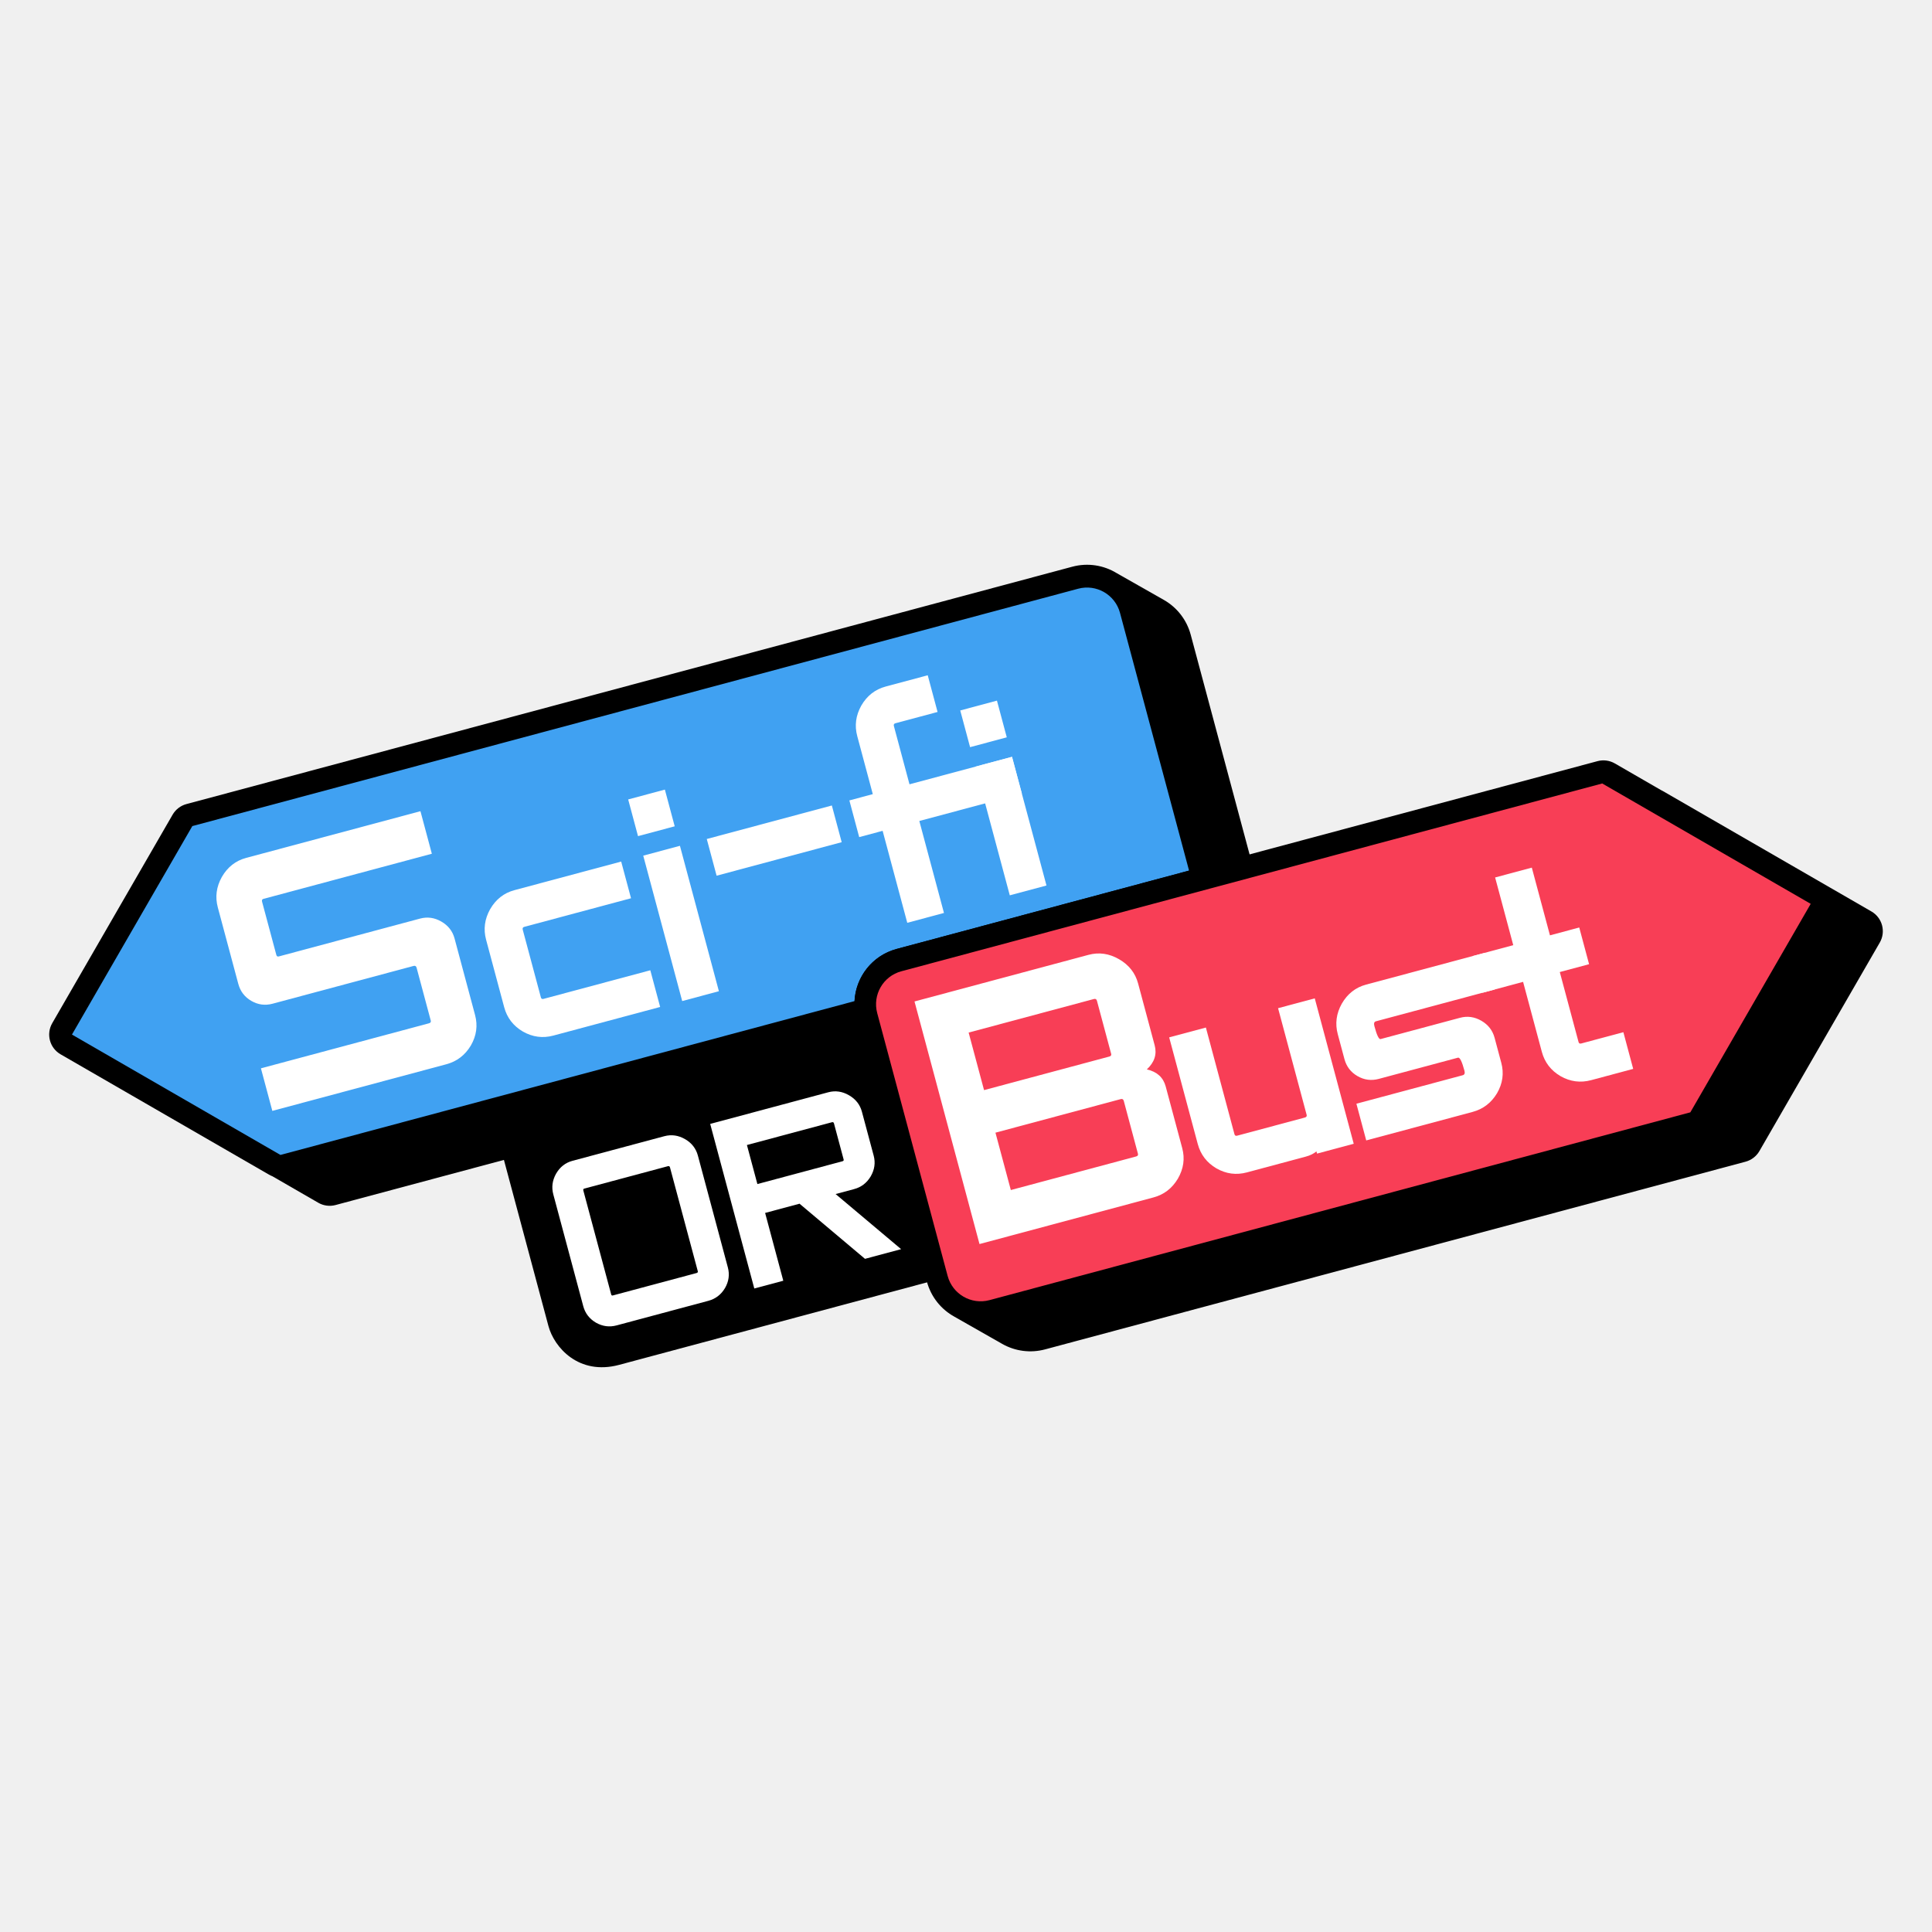
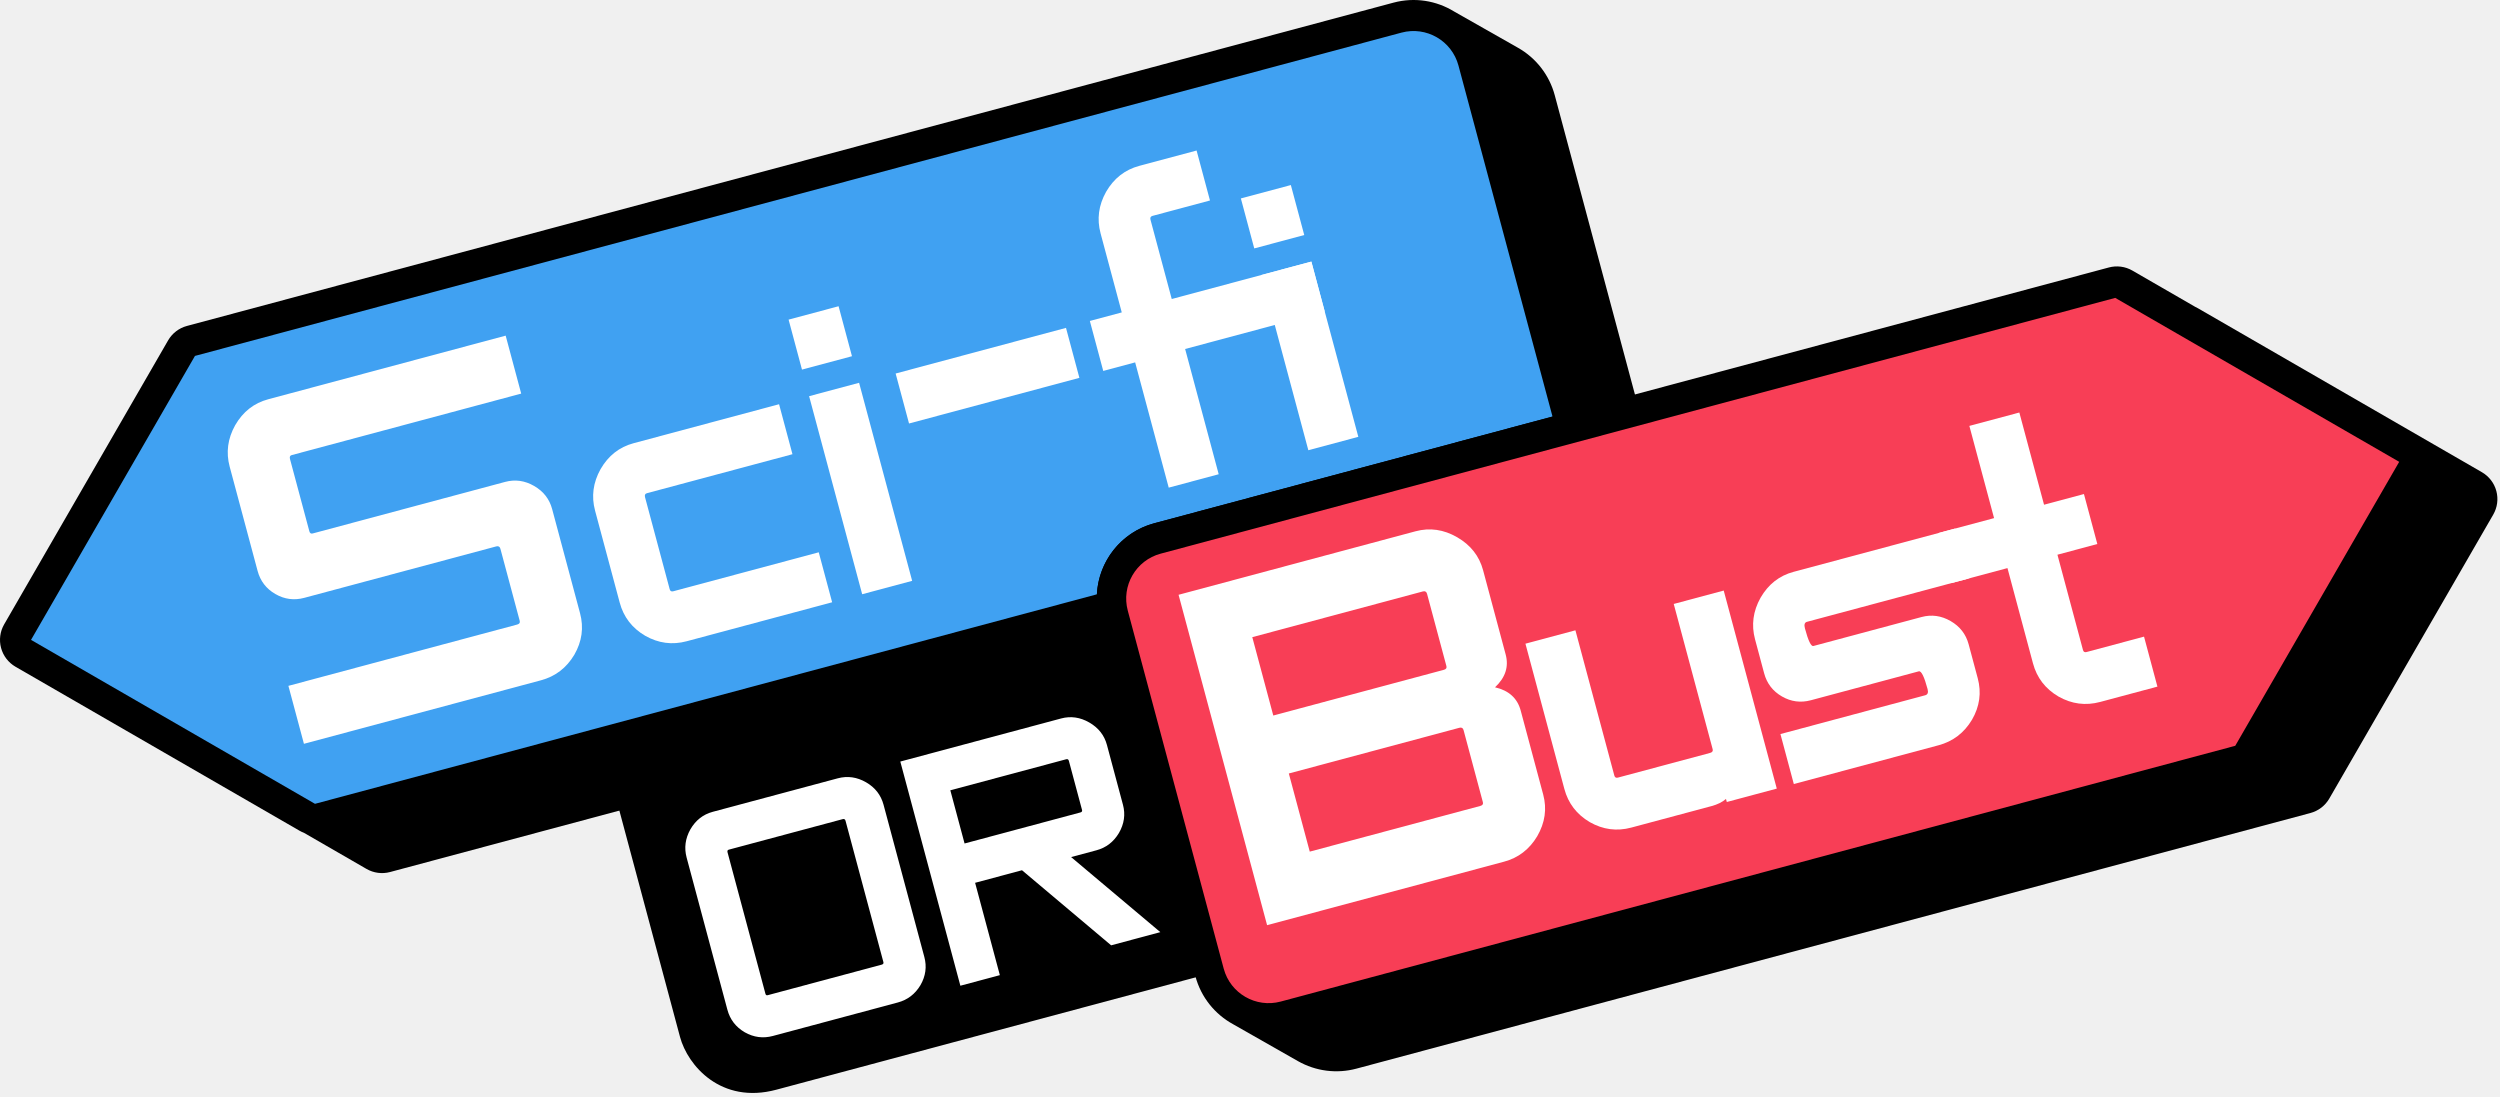
- <svg xmlns="http://www.w3.org/2000/svg" width="100%" height="100%" viewBox="0 0 512 512" version="1.1" xml:space="preserve" style="fill-rule:evenodd;clip-rule:evenodd;stroke-linejoin:round;stroke-miterlimit:2;">
-   <rect id="Artboard1" x="0" y="0" width="512" height="512" style="fill:none;" />
-   <g id="Artboard11">
-     <g>
-       <g id="Sci-fi-or-Bust--Color-">
-         <g id="Sci-Fi">
-           <path id="Shadow--Sci-fi-" d="M72.18,311.716c-0.301,-0.114 -0.594,-0.253 -0.876,-0.416l-55.253,-31.9c-1.386,-0.8 -2.398,-2.119 -2.812,-3.665l-0,-0.001c-0.415,-1.546 -0.198,-3.194 0.603,-4.58l31.9,-55.253c0.8,-1.386 2.119,-2.398 3.665,-2.813l234.755,-62.902c4.163,-1.115 8.386,-0.376 11.792,1.71l12.471,7.084c3.512,1.995 6.078,5.315 7.123,9.216l21.045,78.538c0.862,3.22 -1.049,6.531 -4.269,7.394l-243.395,65.217c-1.546,0.414 -3.194,0.197 -4.58,-0.603l-12.169,-7.026Z" />
-           <path id="Color--Sci-fi-" d="M315.114,230.717l-77.481,20.761c-6.493,1.739 -10.857,7.458 -11.171,13.829l-152.14,40.765l-55.252,-31.9l-0,-0l31.9,-55.253l234.754,-62.902c4.831,-1.294 9.796,1.572 11.09,6.403l18.3,68.297Z" style="fill:#40a1f2;" />
-           <g id="Text--Sci-Fi-">
-             <path d="M125.897,268.988c0.75,2.801 0.379,5.494 -1.114,8.08c-1.532,2.563 -3.698,4.22 -6.498,4.971l-46.115,12.356l-3.022,-11.278l44.517,-11.928c0.426,-0.114 0.59,-0.354 0.492,-0.719l-3.755,-14.017c-0.115,-0.426 -0.385,-0.582 -0.811,-0.468l-37.355,10.009c-1.977,0.53 -3.852,0.282 -5.626,-0.743c-1.774,-1.026 -2.926,-2.527 -3.456,-4.506l-5.432,-20.272c-0.743,-2.77 -0.386,-5.459 1.068,-8.067c1.515,-2.625 3.658,-4.308 6.428,-5.05l46.206,-12.381l3.021,11.277l-44.653,11.965c-0.335,0.09 -0.445,0.349 -0.331,0.776l3.768,14.059c0.098,0.367 0.314,0.505 0.649,0.415l37.44,-10.032c1.948,-0.522 3.829,-0.259 5.643,0.788c1.814,1.047 2.982,2.545 3.504,4.493l5.432,20.272Z" style="fill:#fff;fill-rule:nonzero;" />
-             <path d="M146.639,274.441c-2.801,0.751 -5.49,0.395 -8.068,-1.068c-2.555,-1.501 -4.208,-3.652 -4.958,-6.452l-4.796,-17.898c-0.742,-2.77 -0.386,-5.459 1.068,-8.067c1.515,-2.625 3.658,-4.308 6.428,-5.05l28.308,-7.585l2.606,9.725l-28.308,7.585c-0.365,0.098 -0.491,0.36 -0.377,0.786l4.796,17.898c0.098,0.365 0.329,0.499 0.695,0.401l28.308,-7.585l2.606,9.725l-28.308,7.585Z" style="fill:#fff;fill-rule:nonzero;" />
-             <path d="M180.791,265.29l-10.326,-38.535l9.725,-2.606l10.326,38.535l-9.725,2.606Zm-11.711,-43.706l-2.606,-9.725l9.725,-2.606l2.606,9.726l-9.725,2.605Z" style="fill:#fff;fill-rule:nonzero;" />
-             <path d="M189.908,232.07l-2.606,-9.725l33.148,-8.882l2.606,9.725l-33.148,8.882Z" style="fill:#fff;fill-rule:nonzero;" />
-             <path d="M237.281,191.675c-0.367,0.098 -0.497,0.346 -0.39,0.742l4.134,15.431l27.167,-7.279l2.606,9.725l-27.167,7.279l6.531,24.372l-9.726,2.606l-6.53,-24.372l-6.21,1.664l-2.605,-9.725l6.209,-1.664l-4.123,-15.387c-0.742,-2.77 -0.386,-5.459 1.068,-8.067c1.516,-2.624 3.673,-4.312 6.474,-5.062l11.14,-2.985l2.606,9.725l-11.184,2.997Z" style="fill:#fff;fill-rule:nonzero;" />
-             <path d="M267.603,237.272l-9.136,-34.097l9.725,-2.606l9.136,34.097l-9.725,2.606Zm-10.522,-39.267l-2.606,-9.726l9.726,-2.606l2.606,9.726l-9.726,2.606Z" style="fill:#fff;fill-rule:nonzero;" />
-           </g>
-         </g>
-         <g id="Or">
-           <path id="Shadow--Or-" d="M145.342,351.411c-1.504,-5.612 -12.957,-48.357 -12.957,-48.357l102.024,-27.337l16.785,62.641c0,0 8.534,-2.287 -87.108,23.341c-10.746,2.879 -17.241,-4.677 -18.744,-10.288Z" />
-           <g id="Label--Or-">
-             <path d="M177.552,309.371c-0.078,-0.29 -0.261,-0.396 -0.55,-0.318l-22.181,5.943c-0.227,0.061 -0.302,0.236 -0.224,0.525l7.37,27.508c0.067,0.248 0.214,0.342 0.441,0.281l22.18,-5.943c0.289,-0.078 0.401,-0.241 0.334,-0.489l-7.37,-27.507Zm15.335,26.502c0.509,1.9 0.257,3.728 -0.756,5.482c-1.039,1.739 -2.508,2.864 -4.408,3.373l-24.318,6.516c-1.9,0.509 -3.725,0.267 -5.473,-0.725c-1.734,-1.019 -2.856,-2.478 -3.365,-4.378l-7.935,-29.615c-0.504,-1.879 -0.262,-3.704 0.725,-5.473c1.028,-1.781 2.481,-2.923 4.361,-3.427l24.318,-6.515c1.9,-0.51 3.74,-0.25 5.52,0.778c1.755,1.013 2.887,2.469 3.396,4.369l7.935,29.615Z" style="fill:#fff;fill-rule:nonzero;" />
-             <path d="M221.014,297.726c-0.078,-0.29 -0.251,-0.399 -0.519,-0.327l-22.552,6.042l2.772,10.347l22.552,-6.043c0.269,-0.072 0.37,-0.232 0.303,-0.48l-2.556,-9.539Zm8.219,35.879l-17.344,-14.61l-9.124,2.445l4.815,17.967l-7.683,2.059l-11.687,-43.618l31.288,-8.383c1.879,-0.504 3.709,-0.241 5.49,0.787c1.78,1.028 2.923,2.481 3.426,4.361l3.121,11.647c0.504,1.88 0.241,3.71 -0.787,5.49c-1.039,1.74 -2.498,2.861 -4.377,3.365l-4.926,1.32l17.361,14.605l-9.573,2.565Z" style="fill:#fff;fill-rule:nonzero;" />
-           </g>
-         </g>
-         <g id="Bust">
-           <path id="Shadow--Bust-" d="M252.926,348.936c-3.473,-1.913 -6.192,-5.183 -7.299,-9.315l-18.666,-69.66c-2.157,-8.051 2.621,-16.326 10.672,-18.483l185.73,-49.767c1.546,-0.414 3.194,-0.197 4.581,0.603l12.253,7.075c0.169,0.078 0.336,0.164 0.499,0.258l55.253,31.9c1.386,0.8 2.398,2.119 2.812,3.665l0,0.001c0.415,1.546 0.198,3.194 -0.603,4.581l-31.9,55.252c-0.8,1.387 -2.119,2.398 -3.665,2.813l-185.638,49.741c-3.834,1.028 -7.92,0.503 -11.37,-1.461l-12.659,-7.203Z" />
-           <path id="Color--Bust-" d="M232.472,268.485c-1.295,-4.831 1.572,-9.796 6.402,-11.09c29.68,-7.953 127.912,-34.274 185.73,-49.767l55.253,31.9c-0,0.001 -0,0.001 0,0.001l-31.9,55.252c-57.818,15.493 -156.05,41.814 -185.73,49.767c-4.831,1.294 -9.796,-1.573 -11.09,-6.403c-4.475,-16.702 -14.19,-52.958 -18.665,-69.66Z" style="fill:#f83e56;" />
-           <g id="Text--Bust-">
-             <path d="M297.81,291.743c-0.114,-0.426 -0.385,-0.582 -0.811,-0.468l-33.193,8.894l4.074,15.204l33.193,-8.894c0.426,-0.114 0.591,-0.354 0.493,-0.719l-3.756,-14.017Zm-7.108,-26.525c-0.114,-0.428 -0.385,-0.585 -0.811,-0.47l-33.193,8.894l4.086,15.25l33.193,-8.895c0.427,-0.114 0.591,-0.354 0.492,-0.72l-3.767,-14.059Zm22.603,39.06c0.742,2.77 0.355,5.467 -1.16,8.092c-1.531,2.563 -3.682,4.216 -6.452,4.959l-46.115,12.356l-17.225,-64.287l46.115,-12.356c2.769,-0.742 5.467,-0.356 8.091,1.159c2.625,1.516 4.308,3.658 5.05,6.428l4.392,16.391c0.636,2.375 -0.055,4.501 -2.074,6.38c2.688,0.617 4.354,2.128 4.998,4.533l4.38,16.345Z" style="fill:#fff;fill-rule:nonzero;" />
-             <path d="M349.026,305.717l-0.159,-0.593c-0.717,0.616 -1.656,1.08 -2.816,1.391l-15.608,4.182c-2.818,0.755 -5.512,0.4 -8.08,-1.065c-2.547,-1.503 -4.195,-3.655 -4.945,-6.456l-7.573,-28.262l9.725,-2.606l7.573,28.262c0.098,0.366 0.329,0.499 0.695,0.402l17.943,-4.808c0.426,-0.115 0.59,-0.354 0.493,-0.72l-7.573,-28.262l9.725,-2.606l10.325,38.536l-9.725,2.605Z" style="fill:#fff;fill-rule:nonzero;" />
-             <path d="M397.854,281.644c0.749,2.795 0.377,5.484 -1.117,8.066c-1.533,2.56 -3.699,4.215 -6.5,4.965l-28.171,7.548l-2.606,-9.725l28.171,-7.548c0.487,-0.131 0.641,-0.531 0.462,-1.2c-0.653,-2.436 -1.222,-3.588 -1.709,-3.457l-21.003,5.627c-1.979,0.53 -3.856,0.283 -5.631,-0.742c-1.775,-1.025 -2.928,-2.527 -3.458,-4.505l-1.774,-6.621c-0.742,-2.77 -0.386,-5.459 1.068,-8.067c1.515,-2.624 3.658,-4.308 6.428,-5.05l31.469,-8.432l2.606,9.725l-31.469,8.432c-0.457,0.123 -0.586,0.553 -0.389,1.29c0.643,2.398 1.192,3.536 1.649,3.413l21.048,-5.64c1.948,-0.522 3.829,-0.26 5.642,0.784c1.813,1.045 2.985,2.555 3.514,4.529l1.77,6.608Z" style="fill:#fff;fill-rule:nonzero;" />
-             <path d="M421.674,286.252c-2.831,0.758 -5.535,0.406 -8.113,-1.056c-2.555,-1.502 -4.208,-3.652 -4.959,-6.453l-4.967,-18.537l-10.753,2.882l-2.606,-9.726l10.754,-2.881l-4.808,-17.944l9.725,-2.605l4.808,17.943l7.762,-2.08l2.605,9.726l-7.761,2.079l4.967,18.538c0.097,0.365 0.33,0.498 0.696,0.4l11.185,-2.997l2.605,9.725l-11.14,2.986Z" style="fill:#fff;fill-rule:nonzero;" />
-           </g>
-         </g>
+ <svg xmlns="http://www.w3.org/2000/svg" width="100%" height="100%" viewBox="0 0 577 253" version="1.1" xml:space="preserve" style="fill-rule:evenodd;clip-rule:evenodd;stroke-linejoin:round;stroke-miterlimit:2;">
+   <g id="Sci-fi-or-Bust--Color-">
+     <g id="Sci-Fi">
+       <path id="Shadow--Sci-fi-" d="M70.159,192.217c-0.357,-0.136 -0.705,-0.3 -1.04,-0.493l-65.539,-37.839c-1.644,-0.95 -2.844,-2.514 -3.336,-4.348l0,-0.001c-0.492,-1.834 -0.234,-3.789 0.715,-5.433l37.839,-65.539c0.95,-1.645 2.514,-2.845 4.348,-3.337l278.459,-74.613c4.939,-1.323 9.948,-0.446 13.988,2.029l14.793,8.402c4.166,2.367 7.209,6.305 8.449,10.933l24.962,93.159c1.024,3.82 -1.243,7.746 -5.063,8.77l-288.708,77.359c-1.834,0.491 -3.789,0.234 -5.433,-0.716l-14.434,-8.333Z" />
+       <path id="Color--Sci-fi-" d="M358.32,96.137l-91.906,24.626c-7.701,2.064 -12.877,8.847 -13.251,16.404l-180.463,48.355l-65.539,-37.839l-0,-0l37.838,-65.539l278.46,-74.613c5.73,-1.535 11.619,1.865 13.154,7.595l21.707,81.011Z" style="fill:#40a1f2;" />
+       <g id="Text--Sci-Fi-">
+         <path d="M133.876,141.534c0.89,3.322 0.449,6.517 -1.322,9.584c-1.816,3.041 -4.385,5.006 -7.707,5.896l-54.7,14.657l-3.585,-13.377l52.805,-14.149c0.505,-0.136 0.7,-0.42 0.584,-0.853l-4.455,-16.627c-0.136,-0.505 -0.456,-0.69 -0.962,-0.555l-44.31,11.873c-2.344,0.628 -4.569,0.334 -6.673,-0.882c-2.104,-1.216 -3.47,-2.998 -4.099,-5.345l-6.443,-24.046c-0.881,-3.286 -0.458,-6.475 1.267,-9.569c1.797,-3.113 4.338,-5.11 7.624,-5.99l54.808,-14.686l3.585,13.377l-52.967,14.193c-0.397,0.106 -0.528,0.413 -0.392,0.92l4.468,16.676c0.117,0.435 0.374,0.599 0.771,0.492l44.41,-11.899c2.31,-0.619 4.542,-0.308 6.693,0.934c2.152,1.243 3.537,3.019 4.156,5.33l6.444,24.046Z" style="fill:#fff;fill-rule:nonzero;" />
+         <path d="M158.479,148.002c-3.322,0.89 -6.511,0.468 -9.569,-1.267c-3.031,-1.78 -4.992,-4.331 -5.882,-7.653l-5.688,-21.23c-0.881,-3.286 -0.458,-6.475 1.267,-9.569c1.797,-3.113 4.339,-5.11 7.624,-5.99l33.578,-8.998l3.091,11.536l-33.578,8.997c-0.433,0.117 -0.582,0.427 -0.446,0.933l5.688,21.23c0.116,0.433 0.391,0.592 0.824,0.476l33.578,-8.998l3.091,11.536l-33.578,8.997Z" style="fill:#fff;fill-rule:nonzero;" />
+         <path d="M198.99,137.148l-12.248,-45.71l11.536,-3.091l12.247,45.71l-11.535,3.091Zm-13.892,-51.843l-3.091,-11.536l11.536,-3.091l3.091,11.536l-11.536,3.091Z" style="fill:#fff;fill-rule:nonzero;" />
+         <path d="M209.804,97.743l-3.091,-11.536l39.319,-10.535l3.091,11.535l-39.319,10.536Z" style="fill:#fff;fill-rule:nonzero;" />
+         <path d="M265.997,49.827c-0.435,0.117 -0.589,0.41 -0.463,0.881l4.904,18.304l32.224,-8.635l3.091,11.536l-32.224,8.634l7.746,28.909l-11.535,3.091l-7.747,-28.909l-7.365,1.974l-3.091,-11.536l7.365,-1.973l-4.89,-18.252c-0.88,-3.285 -0.458,-6.475 1.267,-9.569c1.797,-3.113 4.357,-5.114 7.679,-6.004l13.214,-3.541l3.091,11.535l-13.266,3.555Z" style="fill:#fff;fill-rule:nonzero;" />
+         <path d="M301.964,103.913l-10.837,-40.445l11.535,-3.091l10.838,40.445l-11.536,3.091Zm-12.481,-46.578l-3.091,-11.536l11.536,-3.091l3.091,11.536l-11.536,3.091Z" style="fill:#fff;fill-rule:nonzero;" />
+       </g>
+     </g>
+     <g id="Or">
+       <path id="Shadow--Or-" d="M156.941,239.302c-1.783,-6.657 -15.369,-57.36 -15.369,-57.36l121.019,-32.427l19.909,74.304c0,-0 10.123,-2.713 -103.326,27.686c-12.745,3.415 -20.449,-5.547 -22.233,-12.203Z" />
+       <g id="Label--Or-">
+         <path d="M195.147,189.435c-0.092,-0.344 -0.309,-0.469 -0.652,-0.378l-26.31,7.05c-0.269,0.072 -0.358,0.28 -0.266,0.623l8.743,32.629c0.079,0.294 0.253,0.406 0.522,0.333l26.31,-7.049c0.343,-0.092 0.475,-0.285 0.396,-0.58l-8.743,-32.628Zm18.191,31.436c0.604,2.254 0.305,4.422 -0.896,6.503c-1.233,2.063 -2.976,3.396 -5.23,4l-28.845,7.729c-2.254,0.604 -4.418,0.317 -6.492,-0.86c-2.057,-1.208 -3.387,-2.938 -3.991,-5.192l-9.413,-35.129c-0.597,-2.229 -0.31,-4.393 0.86,-6.492c1.219,-2.112 2.944,-3.467 5.173,-4.064l28.845,-7.729c2.254,-0.604 4.437,-0.296 6.549,0.923c2.081,1.202 3.423,2.929 4.027,5.183l9.413,35.128Z" style="fill:#fff;fill-rule:nonzero;" />
+         <path d="M246.701,175.622c-0.092,-0.344 -0.297,-0.474 -0.616,-0.388l-26.75,7.168l3.288,12.273l26.751,-7.168c0.318,-0.086 0.438,-0.276 0.359,-0.57l-3.032,-11.315Zm9.75,42.559l-20.574,-17.33l-10.822,2.9l5.711,21.312l-9.113,2.442l-13.863,-51.738l37.113,-9.944c2.229,-0.597 4.4,-0.286 6.512,0.933c2.112,1.22 3.467,2.944 4.064,5.173l3.702,13.816c0.597,2.23 0.286,4.4 -0.933,6.512c-1.233,2.064 -2.964,3.394 -5.193,3.991l-5.842,1.566l20.592,17.324l-11.354,3.043Z" style="fill:#fff;fill-rule:nonzero;" />
+       </g>
+     </g>
+     <g id="Bust">
+       <path id="Shadow--Bust-" d="M284.555,236.366c-4.12,-2.269 -7.345,-6.148 -8.659,-11.049l-22.14,-82.629c-2.559,-9.55 3.108,-19.366 12.658,-21.925l220.308,-59.031c1.834,-0.491 3.789,-0.234 5.433,0.716l14.534,8.391c0.202,0.092 0.4,0.194 0.593,0.306l65.539,37.839c1.645,0.95 2.845,2.514 3.336,4.348l0,0.001c0.492,1.834 0.235,3.788 -0.715,5.433l-37.839,65.539c-0.949,1.645 -2.513,2.845 -4.348,3.336l-220.198,59.002c-4.548,1.219 -9.394,0.596 -13.487,-1.733l-15.015,-8.544Z" />
+       <path id="Color--Bust-" d="M260.292,140.937c-1.535,-5.73 1.865,-11.62 7.595,-13.155c35.205,-9.433 151.725,-40.655 220.307,-59.031l65.539,37.839c0.001,-0 0.001,0 0.001,0l-37.839,65.539c-68.582,18.377 -185.103,49.598 -220.308,59.031c-5.73,1.536 -11.619,-1.865 -13.155,-7.594c-5.308,-19.812 -16.832,-62.818 -22.14,-82.629Z" style="fill:#f83e56;" />
+       <g id="Text--Bust-">
+         <path d="M337.794,168.525c-0.135,-0.505 -0.456,-0.69 -0.961,-0.555l-39.373,10.55l4.832,18.035l39.373,-10.55c0.506,-0.136 0.7,-0.42 0.584,-0.853l-4.455,-16.627Zm-8.43,-31.463c-0.136,-0.508 -0.457,-0.693 -0.962,-0.558l-39.374,10.55l4.847,18.089l39.374,-10.55c0.505,-0.136 0.7,-0.42 0.583,-0.855l-4.468,-16.676Zm26.81,46.332c0.88,3.286 0.422,6.485 -1.375,9.598c-1.817,3.041 -4.368,5.002 -7.654,5.882l-54.7,14.657l-20.432,-76.255l54.7,-14.657c3.285,-0.88 6.485,-0.422 9.598,1.375c3.113,1.798 5.109,4.339 5.99,7.625l5.21,19.443c0.754,2.816 -0.066,5.338 -2.461,7.566c3.188,0.733 5.165,2.525 5.929,5.377l5.195,19.389Z" style="fill:#fff;fill-rule:nonzero;" />
+         <path d="M398.546,185.101l-0.189,-0.704c-0.851,0.731 -1.964,1.281 -3.34,1.65l-18.514,4.96c-3.343,0.896 -6.538,0.475 -9.585,-1.262c-3.02,-1.784 -4.975,-4.336 -5.865,-7.658l-8.983,-33.524l11.536,-3.091l8.982,33.524c0.116,0.433 0.391,0.592 0.824,0.476l21.285,-5.703c0.505,-0.136 0.7,-0.42 0.584,-0.853l-8.983,-33.524l11.536,-3.091l12.248,45.709l-11.536,3.091Z" style="fill:#fff;fill-rule:nonzero;" />
+         <path d="M456.464,156.546c0.889,3.316 0.447,6.505 -1.325,9.567c-1.818,3.037 -4.388,5 -7.71,5.89l-33.415,8.954l-3.091,-11.536l33.415,-8.954c0.578,-0.155 0.76,-0.629 0.548,-1.423c-0.774,-2.889 -1.45,-4.256 -2.028,-4.101l-24.913,6.675c-2.347,0.629 -4.573,0.336 -6.679,-0.88c-2.106,-1.216 -3.473,-2.997 -4.102,-5.344l-2.104,-7.853c-0.881,-3.286 -0.458,-6.475 1.267,-9.569c1.797,-3.113 4.339,-5.11 7.624,-5.99l37.328,-10.002l3.091,11.536l-37.328,10.002c-0.541,0.145 -0.695,0.655 -0.46,1.53c0.762,2.844 1.413,4.193 1.955,4.048l24.967,-6.69c2.311,-0.619 4.541,-0.309 6.692,0.93c2.151,1.239 3.54,3.03 4.168,5.372l2.1,7.838Z" style="fill:#fff;fill-rule:nonzero;" />
+         <path d="M484.718,162.011c-3.357,0.9 -6.565,0.483 -9.623,-1.252c-3.031,-1.781 -4.992,-4.332 -5.882,-7.654l-5.891,-21.988l-12.756,3.418l-3.091,-11.536l12.756,-3.418l-5.703,-21.284l11.535,-3.091l5.703,21.284l9.207,-2.467l3.091,11.536l-9.207,2.467l5.892,21.988c0.116,0.434 0.392,0.592 0.827,0.475l13.266,-3.554l3.091,11.536l-13.215,3.54Z" style="fill:#fff;fill-rule:nonzero;" />
      </g>
    </g>
  </g>
</svg>
